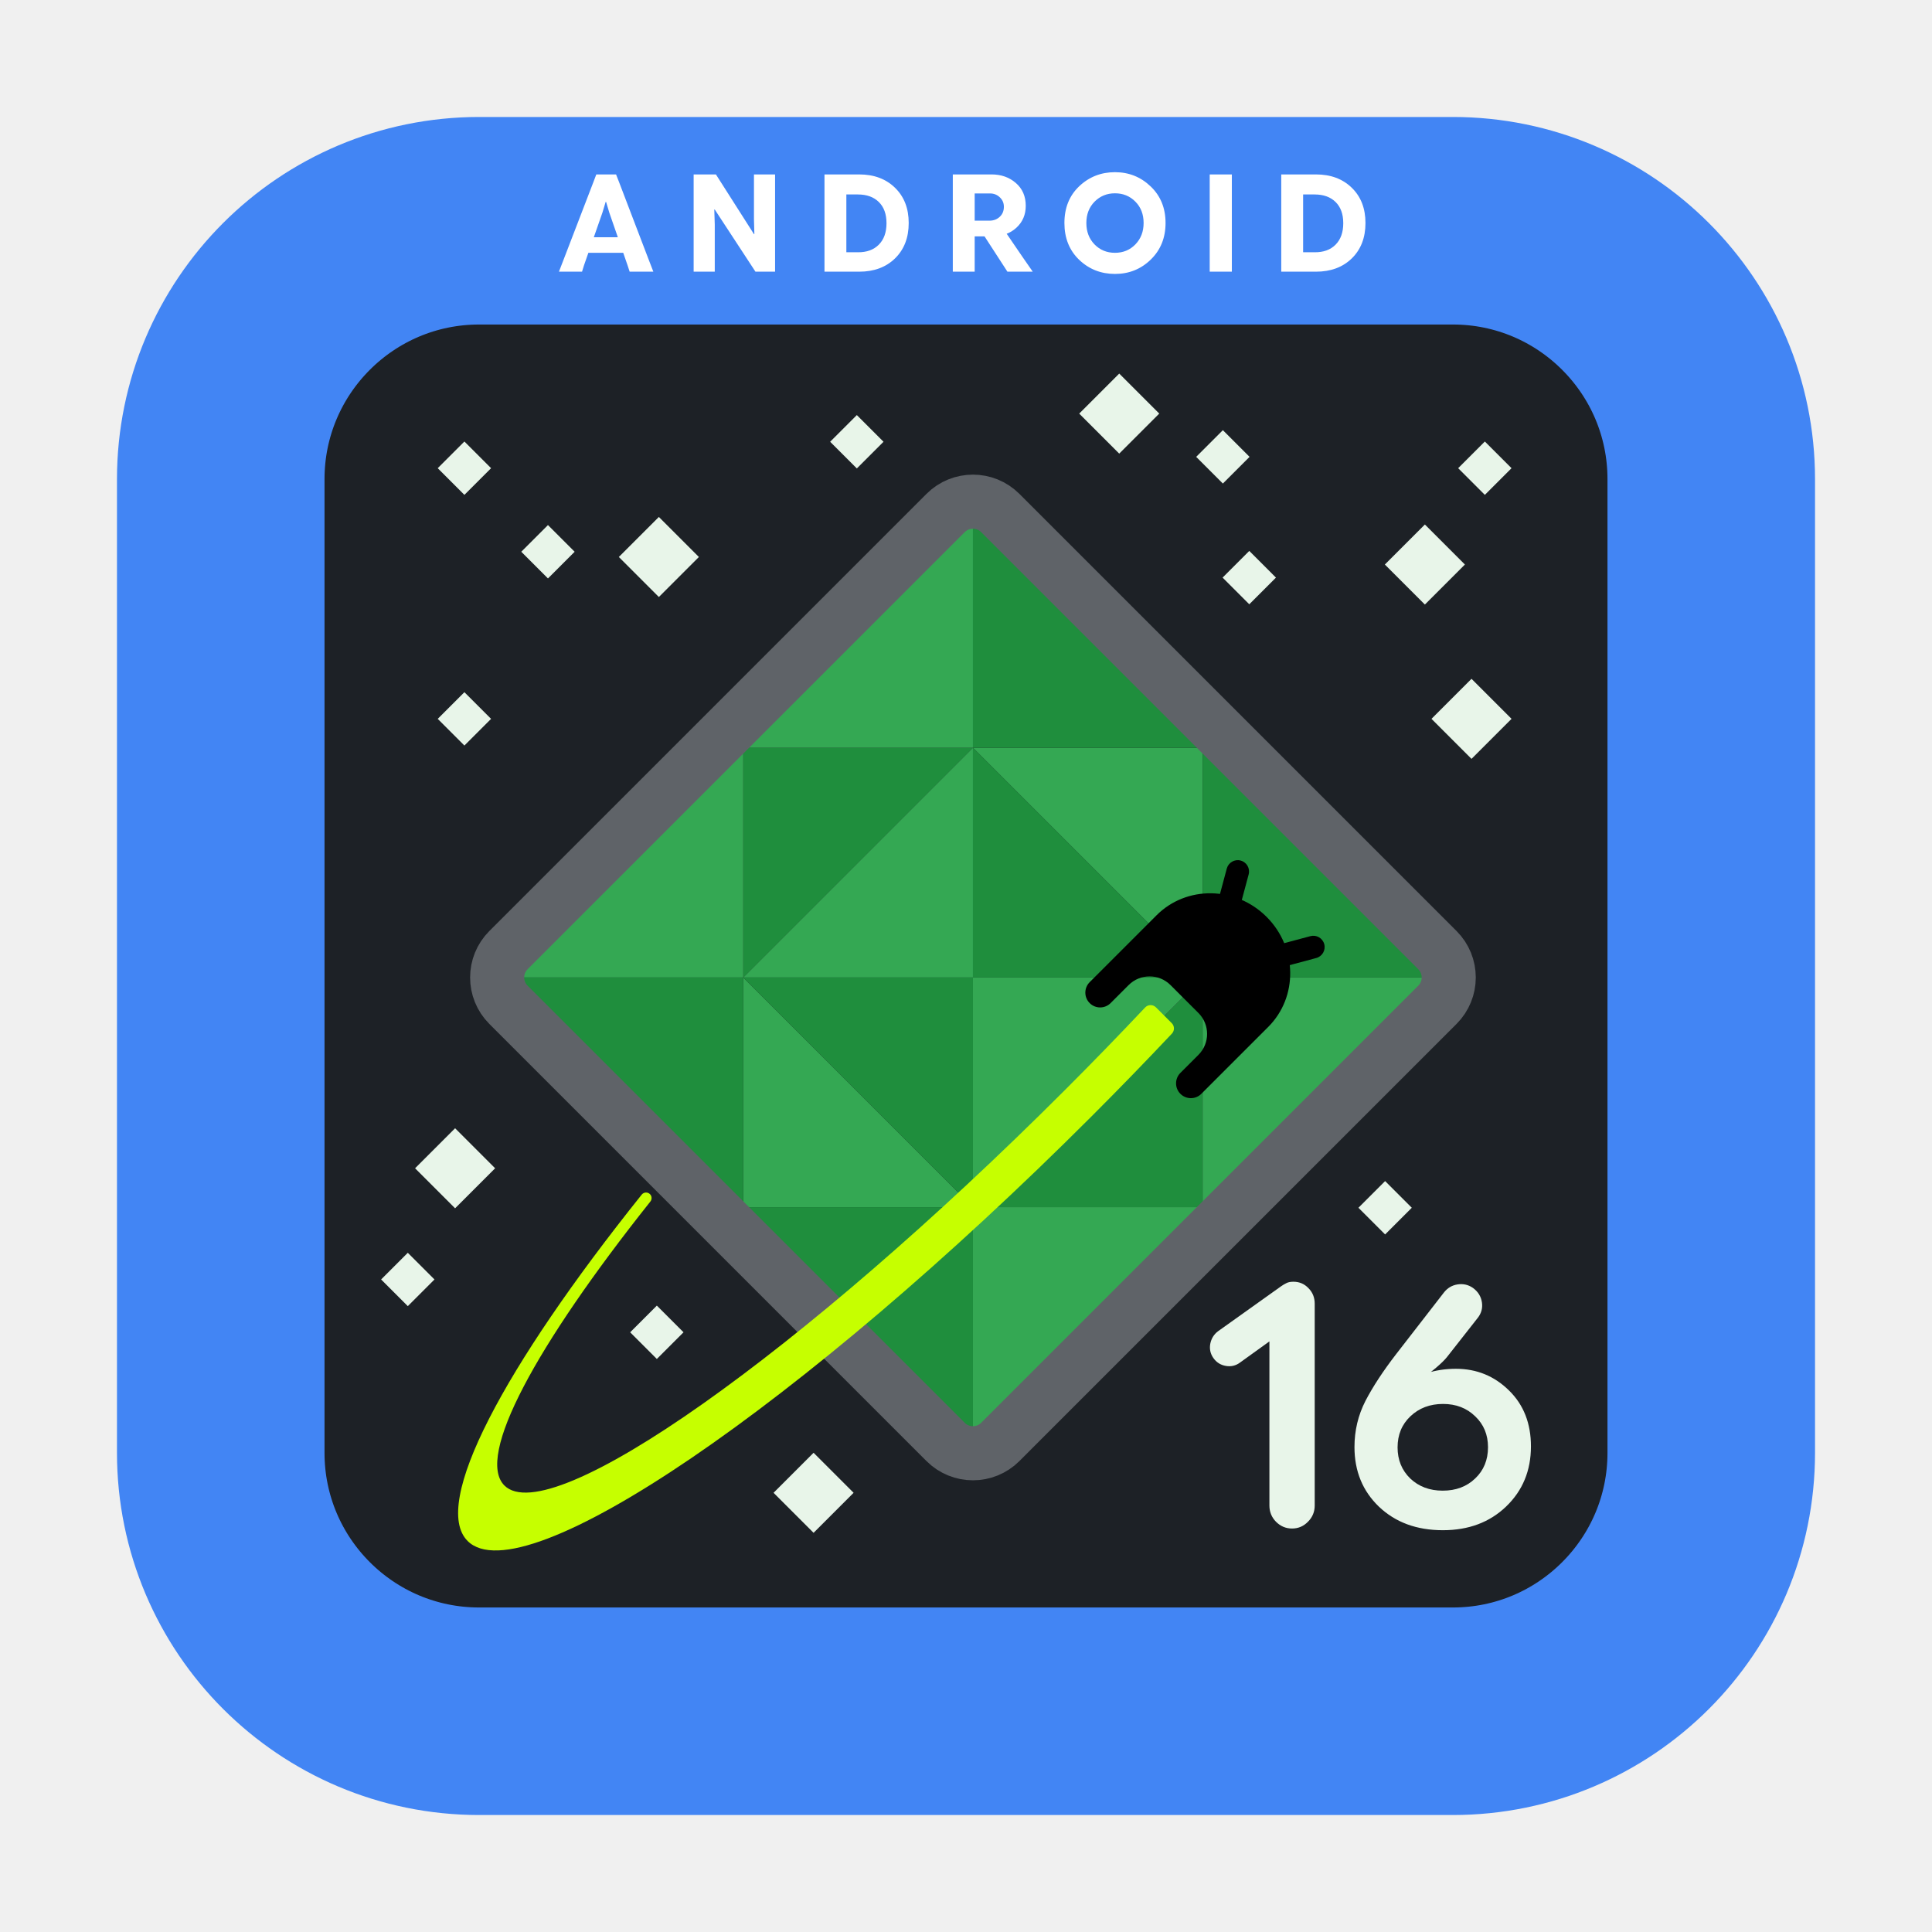
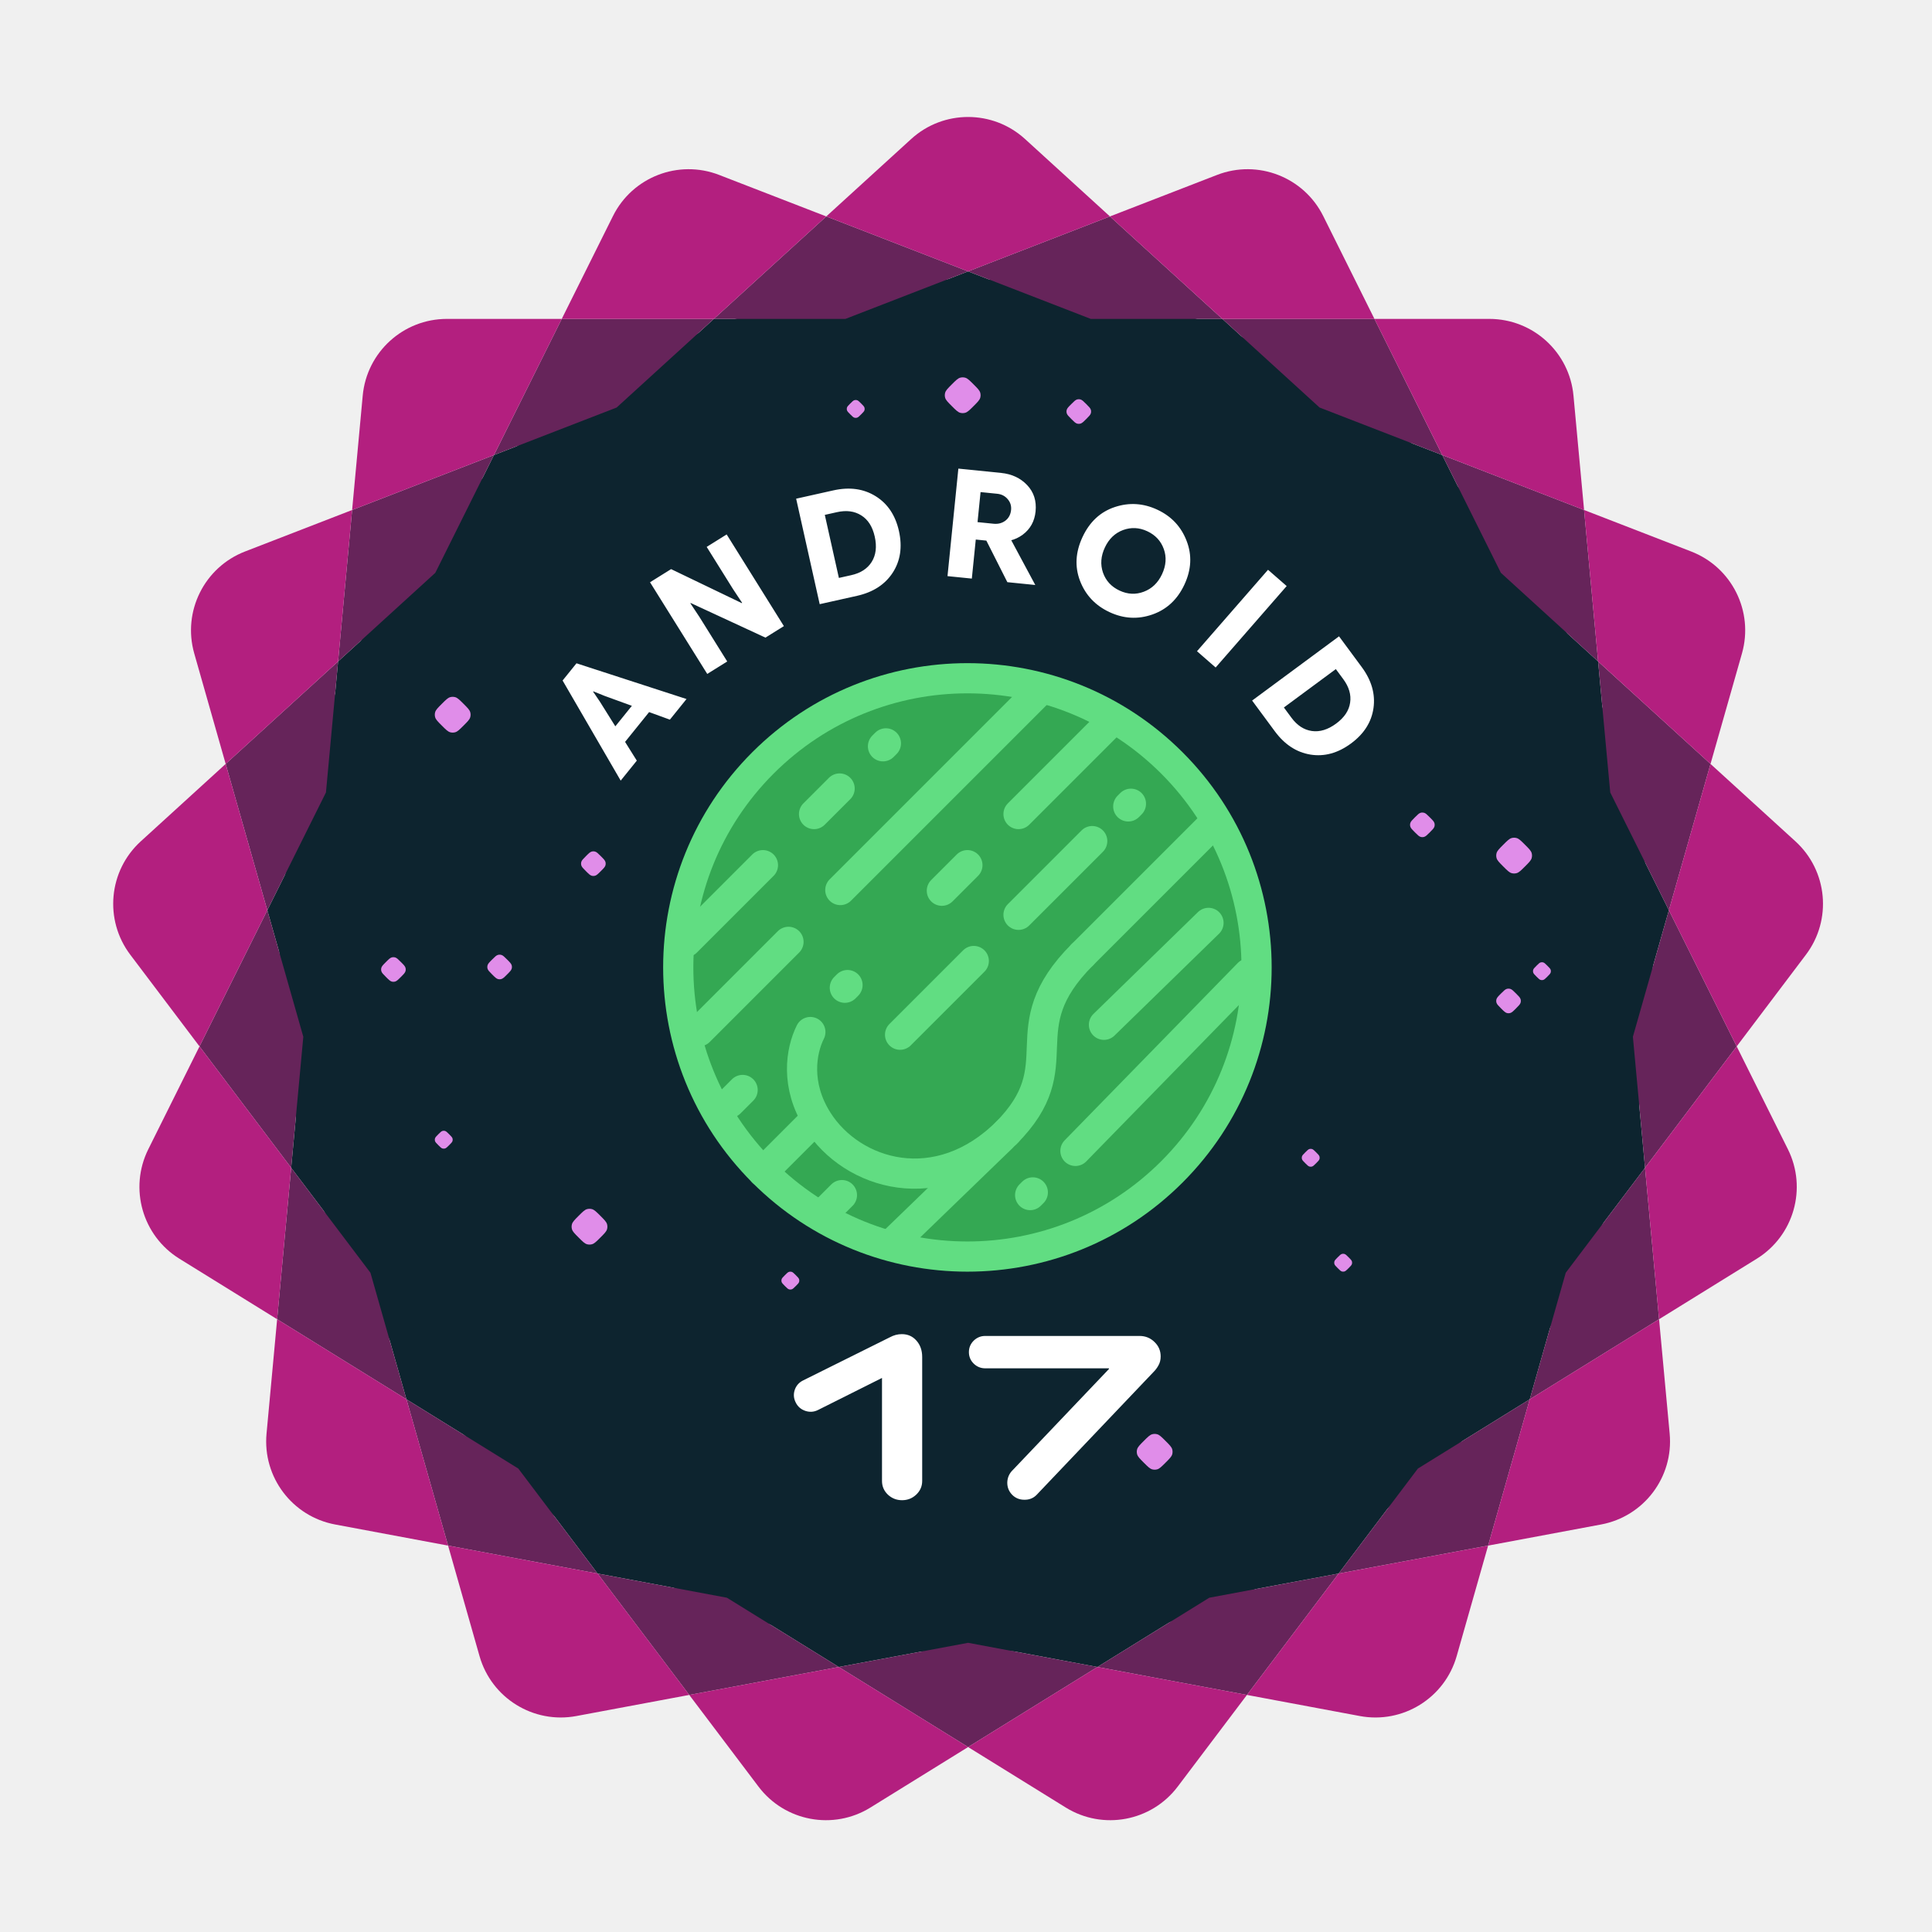
<svg xmlns="http://www.w3.org/2000/svg" width="512" height="512" viewBox="0 0 512 512" fill="none">
-   <g id="android_16_platlogo">
-     <rect id="patch_frame" x="58.5" y="58.5" width="395" height="395" rx="68.5" fill="#1D2126" stroke="#4285F4" stroke-width="55" />
-     <path id="ANDROID" d="M152.157 72C149.469 72 148.125 72 148.125 72C148.125 72 148.581 70.818 149.493 68.454L157.269 48.222C157.773 46.89 158.025 46.224 158.025 46.224C158.025 46.224 158.913 46.224 160.689 46.224C162.405 46.224 163.263 46.224 163.263 46.224C163.263 46.224 163.521 46.884 164.037 48.204L171.759 68.418C172.683 70.806 173.145 72 173.145 72C173.145 72 171.831 72 169.203 72C167.643 72 166.863 72 166.863 72C166.863 72 166.683 71.448 166.323 70.344L161.481 56.376L160.617 53.496H160.509L159.645 56.358L154.767 70.308C154.419 71.436 154.245 72 154.245 72C154.245 72 153.549 72 152.157 72ZM152.949 66.996L154.479 62.874H166.287L167.871 66.996H152.949ZM186.631 72C184.759 72 183.823 72 183.823 72C183.823 72 183.823 71.148 183.823 69.444V49.59C183.823 47.346 183.823 46.224 183.823 46.224C183.823 46.224 185.065 46.224 187.549 46.224C189.001 46.224 189.727 46.224 189.727 46.224C189.727 46.224 190.021 46.686 190.609 47.61L199.807 62.046H199.915L199.807 58.05V48.708C199.807 47.052 199.807 46.224 199.807 46.224C199.807 46.224 200.737 46.224 202.597 46.224C204.469 46.224 205.405 46.224 205.405 46.224C205.405 46.224 205.405 47.052 205.405 48.708V69.012C205.405 71.004 205.405 72 205.405 72C205.405 72 204.307 72 202.111 72C200.839 72 200.203 72 200.203 72C200.203 72 199.945 71.604 199.429 70.812L189.421 55.53H189.295L189.421 59.508V69.444C189.421 71.148 189.421 72 189.421 72C189.421 72 188.491 72 186.631 72ZM221.683 72C219.559 72 218.497 72 218.497 72C218.497 72 218.497 70.932 218.497 68.796V49.41C218.497 47.286 218.497 46.224 218.497 46.224C218.497 46.224 219.559 46.224 221.683 46.224H227.677C231.613 46.224 234.787 47.406 237.199 49.77C239.611 52.122 240.817 55.23 240.817 59.094C240.817 62.982 239.611 66.108 237.199 68.472C234.787 70.824 231.613 72 227.677 72H221.683ZM224.293 66.852H227.353C229.681 66.876 231.523 66.21 232.879 64.854C234.247 63.486 234.931 61.584 234.931 59.148C234.931 56.736 234.253 54.864 232.897 53.532C231.541 52.2 229.693 51.534 227.353 51.534H224.293V66.852ZM255.401 72C253.469 72 252.503 72 252.503 72C252.503 72 252.503 71.13 252.503 69.39V49.41C252.503 47.286 252.503 46.224 252.503 46.224C252.503 46.224 253.565 46.224 255.689 46.224H262.763C265.319 46.224 267.467 46.98 269.207 48.492C270.959 50.004 271.835 52.02 271.835 54.54C271.835 56.904 271.001 58.848 269.333 60.372C267.677 61.884 265.517 62.64 262.853 62.64H254.915V58.482H262.205C263.285 58.482 264.191 58.146 264.923 57.474C265.667 56.79 266.039 55.896 266.039 54.792C266.039 53.796 265.679 52.962 264.959 52.29C264.251 51.606 263.381 51.264 262.349 51.264H258.299V69.39C258.299 71.13 258.299 72 258.299 72C258.299 72 257.333 72 255.401 72ZM268.703 72C267.551 72 266.975 72 266.975 72C266.975 72 266.759 71.664 266.327 70.992L259.487 60.444L265.607 60.228L270.917 68.004C272.765 70.668 273.689 72 273.689 72C273.689 72 272.027 72 268.703 72ZM295.491 72.594C291.771 72.594 288.603 71.346 285.987 68.85C283.383 66.342 282.081 63.09 282.081 59.094C282.081 55.086 283.389 51.84 286.005 49.356C288.633 46.872 291.789 45.63 295.473 45.63C299.157 45.63 302.313 46.89 304.941 49.41C307.569 51.918 308.883 55.146 308.883 59.094C308.883 63.018 307.575 66.252 304.959 68.796C302.355 71.328 299.199 72.594 295.491 72.594ZM295.473 66.996C297.645 66.996 299.451 66.252 300.891 64.764C302.343 63.264 303.069 61.374 303.069 59.094C303.069 56.79 302.343 54.906 300.891 53.442C299.439 51.966 297.633 51.228 295.473 51.228C293.337 51.228 291.537 51.966 290.073 53.442C288.621 54.918 287.895 56.802 287.895 59.094C287.895 61.386 288.615 63.276 290.055 64.764C291.507 66.252 293.313 66.996 295.473 66.996ZM323.519 72C321.563 72 320.585 72 320.585 72C320.585 72 320.585 71.118 320.585 69.354V48.87C320.585 47.106 320.585 46.224 320.585 46.224C320.585 46.224 321.563 46.224 323.519 46.224C325.475 46.224 326.453 46.224 326.453 46.224C326.453 46.224 326.453 47.106 326.453 48.87V69.354C326.453 71.118 326.453 72 326.453 72C326.453 72 325.475 72 323.519 72ZM342.73 72C340.606 72 339.544 72 339.544 72C339.544 72 339.544 70.932 339.544 68.796V49.41C339.544 47.286 339.544 46.224 339.544 46.224C339.544 46.224 340.606 46.224 342.73 46.224H348.724C352.66 46.224 355.834 47.406 358.246 49.77C360.658 52.122 361.864 55.23 361.864 59.094C361.864 62.982 360.658 66.108 358.246 68.472C355.834 70.824 352.66 72 348.724 72H342.73ZM345.34 66.852H348.4C350.728 66.876 352.57 66.21 353.926 64.854C355.294 63.486 355.978 61.584 355.978 59.148C355.978 56.736 355.3 54.864 353.944 53.532C352.588 52.2 350.74 51.534 348.4 51.534H345.34V66.852Z" fill="white" />
-     <g id="baklava_tray_star">
-       <path id="slice15" d="M196.971 198.17H257.84L196.971 259.04V198.17Z" fill="#1F8E3D" />
-       <path id="slice14" d="M318.709 319.909L257.84 319.909L318.709 259.04L318.709 319.909Z" fill="#1F8E3D" />
-       <path id="slice13" d="M318.709 198.17L318.709 259.04L257.84 198.17L318.709 198.17Z" fill="#34A853" />
-       <path id="slice12" d="M196.971 319.909L196.971 259.04L257.84 319.909L196.971 319.909Z" fill="#34A853" />
-       <path id="slice11" d="M257.84 259.04L196.971 259.04L257.84 198.171L257.84 259.04Z" fill="#34A853" />
-       <path id="slice10" d="M257.84 198.17L196.971 198.17L257.84 137.301L257.84 198.17Z" fill="#34A853" />
-       <path id="slice09" d="M257.84 319.909L318.709 319.909L257.84 380.778L257.84 319.909Z" fill="#34A853" />
-       <path id="slice08" d="M257.84 259.04L318.709 259.04L257.84 319.91L257.84 259.04Z" fill="#34A853" />
-       <path id="slice07" d="M318.709 259.04L379.579 259.04L318.709 319.91L318.709 259.04Z" fill="#34A853" />
-       <path id="slice06" d="M196.971 259.04L136.101 259.04L196.971 198.171L196.971 259.04Z" fill="#34A853" />
-       <path id="slice05" d="M257.84 259.04L257.84 198.171L318.709 259.04L257.84 259.04Z" fill="#1F8E3D" />
-       <path id="slice04" d="M257.84 198.17L257.84 137.301L318.709 198.17L257.84 198.17Z" fill="#1F8E3D" />
-       <path id="slice03" d="M257.84 319.909L257.84 380.778L196.971 319.909L257.84 319.909Z" fill="#1F8E3D" />
-       <path id="slice02" d="M318.709 259.04L318.709 198.171L379.579 259.04L318.709 259.04Z" fill="#1F8E3D" />
-       <path id="slice01" d="M196.971 259.04L196.971 319.91L136.101 259.04L196.971 259.04Z" fill="#1F8E3D" />
-       <path id="slice00" d="M257.84 259.04L257.84 319.91L196.971 259.04L257.84 259.04Z" fill="#1F8E3D" />
-     </g>
-     <path id="16" d="M342.409 405.074C340.766 405.074 339.348 404.477 338.153 403.282C336.989 402.088 336.406 400.654 336.406 398.982V355.485L328.567 361.129C327.462 361.935 326.222 362.219 324.849 361.98C323.475 361.741 322.385 361.054 321.579 359.919C320.772 358.785 320.488 357.53 320.727 356.157C320.996 354.753 321.683 353.633 322.788 352.797L339.497 340.881C339.915 340.582 340.363 340.314 340.841 340.075C341.319 339.806 341.961 339.671 342.767 339.671C344.35 339.671 345.679 340.239 346.754 341.374C347.859 342.479 348.412 343.852 348.412 345.495V398.982C348.412 400.654 347.814 402.088 346.62 403.282C345.455 404.477 344.051 405.074 342.409 405.074ZM382.377 405.522C375.449 405.522 369.804 403.447 365.444 399.296C361.114 395.144 358.949 389.873 358.949 383.482C358.949 379.122 359.919 375.046 361.86 371.253C363.831 367.46 366.534 363.339 369.969 358.889L382.646 342.538C383.572 341.344 384.766 340.627 386.23 340.388C387.723 340.149 389.082 340.448 390.306 341.284C391.68 342.27 392.486 343.554 392.725 345.137C392.964 346.719 392.546 348.153 391.471 349.437L383.452 359.651C382.228 361.174 379.719 363.309 375.926 366.057C372.164 368.804 369.595 374.553 368.221 383.303L361.726 383.258C362.652 376.21 365.504 371.029 370.282 367.714C375.09 364.399 380.272 362.742 385.826 362.742C391.322 362.742 396.01 364.653 399.893 368.476C403.775 372.268 405.716 377.211 405.716 383.303C405.716 389.724 403.521 395.04 399.131 399.251C394.771 403.432 389.186 405.522 382.377 405.522ZM382.332 395.04C385.826 395.04 388.693 393.965 390.933 391.815C393.203 389.664 394.338 386.902 394.338 383.527C394.338 380.212 393.203 377.48 390.933 375.329C388.693 373.149 385.856 372.059 382.422 372.059C378.958 372.059 376.076 373.149 373.776 375.329C371.507 377.48 370.372 380.227 370.372 383.572C370.372 386.887 371.492 389.634 373.731 391.815C376.001 393.965 378.868 395.04 382.332 395.04Z" fill="#E8F5E9" />
-     <rect id="diamond_outline" x="257.84" y="128.706" width="184.32" height="184.32" rx="10.249" transform="rotate(45 257.84 128.706)" stroke="#5F6368" stroke-width="14.335" />
-     <g id="zoomy">
-       <path id="Subtract" fill-rule="evenodd" clip-rule="evenodd" d="M172.353 318.422C172.818 317.837 172.778 316.987 172.249 316.459V316.459C171.631 315.841 170.606 315.905 170.06 316.587C133.391 362.417 114.184 398.637 123.921 408.374C138.509 422.962 212.535 372.586 289.264 295.857C296.618 288.503 303.729 281.175 310.565 273.921C311.305 273.135 311.286 271.903 310.522 271.139L306.337 266.954C305.538 266.156 304.238 266.176 303.463 266.998C296.672 274.202 289.587 281.503 282.248 288.842C212.272 358.818 145.748 405.747 133.662 393.66C126.026 386.024 141.946 356.659 172.353 318.422Z" fill="#C6FF00" />
-     </g>
-     <g id="droidship">
-       <g id="sensors">
-         <path id="AD" d="M347.267 248.089C348.867 247.66 350.512 248.61 350.941 250.21C351.37 251.81 350.42 253.455 348.82 253.884L347.267 248.089ZM348.82 253.884L321.452 261.217L319.899 255.422L347.267 248.089L348.82 253.884Z" fill="black" />
-         <path id="AS" d="M325.111 230.175C325.54 228.575 327.185 227.625 328.785 228.054C330.386 228.483 331.335 230.128 330.907 231.728L325.111 230.175ZM330.907 231.728L323.573 259.096L317.778 257.543L325.111 230.175L330.907 231.728Z" fill="black" />
-       </g>
-       <path id="craft" d="M335.665 242.984C327.494 234.813 314.434 234.623 306.498 242.559L288.774 260.283C287.243 261.814 287.243 264.3 288.774 265.831C290.306 267.363 292.791 267.363 294.323 265.831L299.1 261.054C302.165 257.989 307.132 257.989 310.197 261.054L317.595 268.452C320.66 271.517 320.66 276.484 317.595 279.549L312.818 284.326C311.286 285.858 311.286 288.344 312.818 289.875C314.349 291.406 316.835 291.406 318.366 289.875L336.09 272.151C344.026 264.215 343.836 251.155 335.665 242.984Z" fill="black" />
-     </g>
-     <g id="starfield">
-       <rect id="star15" x="123.071" y="117.004" width="10" height="10" transform="rotate(45 123.071 117.004)" fill="#E8F5E9" />
-       <rect id="star14" x="108.071" y="332" width="10" height="10" transform="rotate(45 108.071 332)" fill="#E8F5E9" />
-       <rect id="star13" x="120.607" y="299" width="15" height="15" transform="rotate(45 120.607 299)" fill="#E8F5E9" />
-       <rect id="star12" x="123.071" y="183.435" width="10" height="10" transform="rotate(45 123.071 183.435)" fill="#E8F5E9" />
-       <rect id="star11" x="174.606" y="137" width="15" height="15" transform="rotate(45 174.606 137)" fill="#E8F5E9" />
-       <rect id="star10" x="145.214" y="139.149" width="10" height="10" transform="rotate(45 145.214 139.149)" fill="#E8F5E9" />
-       <rect id="star09" x="215.607" y="385" width="15" height="15" transform="rotate(45 215.607 385)" fill="#E8F5E9" />
-       <rect id="star08" x="227.071" y="110" width="10" height="10" transform="rotate(45 227.071 110)" fill="#E8F5E9" />
-       <rect id="star07" x="400.569" y="124.075" width="10" height="10" transform="rotate(135 400.569 124.075)" fill="#E8F5E9" />
-       <rect id="star06" x="388.213" y="149.606" width="15" height="15" transform="rotate(135 388.213 149.606)" fill="#E8F5E9" />
-       <rect id="star05" x="331.142" y="121.071" width="10" height="10" transform="rotate(135 331.142 121.071)" fill="#E8F5E9" />
-       <rect id="star04" x="338.142" y="153.071" width="10" height="10" transform="rotate(135 338.142 153.071)" fill="#E8F5E9" />
-       <rect id="star03" x="374.142" y="320.071" width="10" height="10" transform="rotate(135 374.142 320.071)" fill="#E8F5E9" />
-       <rect id="star02" x="307.213" y="109.607" width="15" height="15" transform="rotate(135 307.213 109.607)" fill="#E8F5E9" />
-       <rect id="star01" x="181.142" y="353.071" width="10" height="10" transform="rotate(135 181.142 353.071)" fill="#E8F5E9" />
-       <rect id="star00" x="400.573" y="190.501" width="15" height="15" transform="rotate(135 400.573 190.501)" fill="#E8F5E9" />
-     </g>
-   </g>
+   <circle cx="256" cy="256" r="182" fill="#0D242F" />
+   <path d="M432.732 274.756L442.273 241.221L426.732 210.01L432.732 274.756Z" fill="#0D242F" />
+   <path d="M423.516 175.294L397.75 151.805L426.733 210.01L423.516 175.294Z" fill="#0D242F" />
+   <path d="M323.933 84.511H289.066L349.699 108L323.933 84.511Z" fill="#0D242F" />
+   <path d="M382.209 120.595L349.698 108L397.75 151.805L382.209 120.595Z" fill="#0D242F" />
+   <path d="M256.556 71.917L224.046 84.512H289.066L256.556 71.917Z" fill="#0D242F" />
+   <path d="M222.284 441.768L256.557 435.361L192.642 423.413L222.284 441.768Z" fill="#0D242F" />
+   <path d="M290.828 441.768L320.471 423.413L256.556 435.361L290.828 441.768Z" fill="#0D242F" />
+   <path d="M354.743 417.007L375.754 389.183L320.471 423.413L354.743 417.007Z" fill="#0D242F" />
+   <path d="M405.398 370.829L414.938 337.295L375.755 389.183L405.398 370.829Z" fill="#0D242F" />
+   <path d="M435.949 309.473L432.732 274.756L414.938 337.295L435.949 309.473Z" fill="#0D242F" />
+   <path d="M158.369 417.007L192.641 423.413L137.357 389.183L158.369 417.007Z" fill="#0D242F" />
+   <path d="M70.839 241.221L80.38 274.756L86.38 210.01L70.839 241.221Z" fill="#0D242F" />
+   <path d="M130.903 120.595L115.362 151.805L163.414 108L130.903 120.595Z" fill="#0D242F" />
+   <path d="M107.714 370.829L137.357 389.183L98.174 337.295L107.714 370.829Z" fill="#0D242F" />
+   <path d="M89.596 175.294L86.379 210.01L115.362 151.805L89.596 175.294Z" fill="#0D242F" />
+   <path d="M189.18 84.511L163.414 108L224.046 84.511H189.18Z" fill="#0D242F" />
+   <path d="M77.163 309.473L98.174 337.295L80.38 274.756L77.163 309.473Z" fill="#0D242F" />
+   <path d="M426.733 210.01L442.274 241.221L453.305 202.45L423.517 175.294L426.733 210.01Z" fill="#66245A" />
+   <path d="M289.066 84.512H323.932L294.144 57.356L256.556 71.917L289.066 84.512Z" fill="#66245A" />
+   <path d="M349.699 108.001L382.21 120.595L364.242 84.512H323.933L349.699 108.001Z" fill="#66245A" />
+   <path d="M397.75 151.805L423.516 175.294L419.796 135.157L382.209 120.595L397.75 151.805Z" fill="#66245A" />
+   <path d="M375.755 389.183L354.743 417.007L394.366 409.6L405.397 370.83L375.755 389.183Z" fill="#66245A" />
+   <path d="M256.557 435.361L222.284 441.768L256.557 462.988L290.829 441.768L256.557 435.361Z" fill="#66245A" />
+   <path d="M224.046 84.512L256.556 71.917L218.968 57.356L189.18 84.512H224.046Z" fill="#66245A" />
+   <path d="M192.64 423.413L158.368 417.007L182.661 449.175L222.283 441.768L192.64 423.413Z" fill="#66245A" />
+   <path d="M414.938 337.295L405.397 370.83L439.668 349.609L435.948 309.473L414.938 337.295Z" fill="#66245A" />
+   <path d="M432.732 274.756L435.949 309.473L460.241 277.305L442.274 241.221L432.732 274.756Z" fill="#66245A" />
+   <path d="M320.472 423.413L290.829 441.768L330.452 449.175L354.744 417.007L320.472 423.413Z" fill="#66245A" />
+   <path d="M86.38 210.01L89.597 175.294L59.808 202.45L70.839 241.221L86.38 210.01Z" fill="#66245A" />
+   <path d="M115.363 151.805L130.903 120.595L93.316 135.157L89.597 175.294L115.363 151.805Z" fill="#66245A" />
+   <path d="M163.414 108.001L189.18 84.512H148.871L130.903 120.595L163.414 108.001Z" fill="#66245A" />
+   <path d="M98.174 337.295L77.164 309.473L73.444 349.609L107.715 370.83L98.174 337.295Z" fill="#66245A" />
+   <path d="M137.358 389.183L107.715 370.83L118.746 409.6L158.369 417.007L137.358 389.183Z" fill="#66245A" />
+   <path d="M80.38 274.756L70.839 241.221L52.871 277.305L77.163 309.473L80.38 274.756Z" fill="#66245A" />
+   <path d="M419.797 135.157L416.988 104.843C415.92 93.323 406.255 84.512 394.686 84.512H364.241L382.209 120.595L419.796 135.157H419.797Z" fill="#B31F7F" />
+   <path d="M453.305 202.45L461.637 173.168C464.803 162.041 458.973 150.333 448.186 146.153L419.797 135.156L423.516 175.293L453.305 202.45Z" fill="#B31F7F" />
+   <path d="M364.242 84.512L350.672 57.26C345.516 46.904 333.319 42.179 322.532 46.358L294.145 57.356L323.933 84.512H364.243H364.242Z" fill="#B31F7F" />
+   <path d="M294.145 57.356L271.646 36.845C263.097 29.052 250.018 29.052 241.469 36.845L218.97 57.356L256.558 71.918L294.146 57.356H294.145Z" fill="#B31F7F" />
+   <path d="M330.452 449.175L360.378 454.769C371.75 456.894 382.87 450.01 386.036 438.882L394.367 409.601L354.745 417.008L330.453 449.176L330.452 449.175Z" fill="#B31F7F" />
+   <path d="M256.557 462.988L282.44 479.015C292.277 485.106 305.132 482.703 312.104 473.47L330.452 449.175L290.828 441.768L256.556 462.988H256.557Z" fill="#B31F7F" />
+   <path d="M182.662 449.175L201.009 473.47C207.981 482.703 220.838 485.106 230.673 479.015L256.557 462.988L222.285 441.768L182.662 449.175Z" fill="#B31F7F" />
+   <path d="M475.804 222.961L453.305 202.45L442.273 241.221L460.241 277.304L478.588 253.009C485.559 243.776 484.352 230.754 475.803 222.96L475.804 222.961Z" fill="#B31F7F" />
+   <path d="M439.669 349.609L465.552 333.582C475.389 327.492 478.968 314.912 473.811 304.557L460.242 277.305L435.949 309.473L439.669 349.609Z" fill="#B31F7F" />
+   <path d="M394.367 409.6L424.292 404.006C435.664 401.881 443.546 391.443 442.479 379.923L439.669 349.609L405.398 370.829L394.366 409.599L394.367 409.6Z" fill="#B31F7F" />
+   <path d="M118.747 409.6L127.079 438.881C130.245 450.009 141.365 456.894 152.736 454.768L182.662 449.174L158.371 417.006L118.748 409.599L118.747 409.6Z" fill="#B31F7F" />
+   <path d="M93.316 135.157L64.927 146.154C54.14 150.333 48.31 162.041 51.476 173.169L59.808 202.451L89.597 175.294L93.316 135.157Z" fill="#B31F7F" />
+   <path d="M148.871 84.512H118.427C106.858 84.512 97.193 93.323 96.125 104.843L93.315 135.157L130.903 120.595L148.871 84.512Z" fill="#B31F7F" />
+   <path d="M218.968 57.356L190.581 46.358C179.793 42.179 167.597 46.903 162.441 57.26L148.871 84.512H189.18L218.969 57.356H218.968Z" fill="#B31F7F" />
+   <path d="M59.808 202.45L37.309 222.961C28.759 230.754 27.552 243.777 34.524 253.01L52.871 277.305L70.838 241.222L59.807 202.451L59.808 202.45Z" fill="#B31F7F" />
+   <path d="M73.444 349.609L70.635 379.924C69.567 391.444 77.449 401.881 88.821 404.007L118.746 409.601L107.715 370.83L73.443 349.61L73.444 349.609Z" fill="#B31F7F" />
+   <path d="M52.872 277.305L39.302 304.557C34.146 314.912 37.725 327.492 47.561 333.582L73.445 349.609L77.164 309.473L52.872 277.305Z" fill="#B31F7F" />
+   <path d="M155.269 226.896C156.001 226.164 156.368 225.797 156.797 225.678C157.093 225.596 157.406 225.596 157.702 225.678C158.131 225.797 158.498 226.164 159.23 226.896C159.963 227.629 160.329 227.995 160.448 228.424C160.53 228.72 160.53 229.033 160.448 229.33C160.329 229.759 159.963 230.125 159.23 230.857C158.498 231.59 158.131 231.956 157.702 232.075C157.406 232.158 157.093 232.158 156.797 232.075C156.368 231.956 156.001 231.59 155.269 230.857C154.536 230.125 154.17 229.759 154.051 229.33C153.969 229.033 153.969 228.72 154.051 228.424C154.17 227.995 154.536 227.629 155.269 226.896Z" fill="#E08DE9" />
+   <path d="M130.424 254.28C131.157 253.547 131.523 253.181 131.952 253.062C132.248 252.979 132.561 252.979 132.858 253.062C133.287 253.181 133.653 253.547 134.385 254.28C135.118 255.012 135.484 255.379 135.603 255.808C135.686 256.104 135.686 256.417 135.603 256.713C135.484 257.142 135.118 257.508 134.385 258.241C133.653 258.974 133.287 259.34 132.858 259.459C132.561 259.541 132.248 259.541 131.952 259.459C131.523 259.34 131.157 258.974 130.424 258.241C129.692 257.508 129.325 257.142 129.206 256.713C129.124 256.417 129.124 256.104 129.206 255.808C129.325 255.379 129.692 255.012 130.424 254.28Z" fill="#E08DE9" />
+   <path d="M283.911 107.08C284.643 106.348 285.009 105.982 285.438 105.862C285.735 105.78 286.048 105.78 286.344 105.862C286.773 105.982 287.139 106.348 287.872 107.08C288.604 107.813 288.971 108.179 289.09 108.608C289.172 108.905 289.172 109.218 289.09 109.514C288.971 109.943 288.604 110.309 287.872 111.042C287.139 111.774 286.773 112.141 286.344 112.26C286.048 112.342 285.735 112.342 285.438 112.26C285.009 112.141 284.643 111.774 283.911 111.042C283.178 110.309 282.812 109.943 282.693 109.514C282.61 109.218 282.61 108.905 282.693 108.608C282.812 108.179 283.178 107.813 283.911 107.08Z" fill="#E08DE9" />
+   <path d="M407.188 255.931C407.721 255.398 407.988 255.131 408.3 255.045C408.515 254.985 408.743 254.985 408.958 255.045C409.27 255.131 409.537 255.398 410.069 255.931C410.602 256.463 410.869 256.73 410.955 257.042C411.015 257.257 411.015 257.485 410.955 257.7C410.869 258.012 410.602 258.279 410.069 258.812C409.537 259.344 409.27 259.611 408.958 259.697C408.743 259.757 408.515 259.757 408.3 259.697C407.988 259.611 407.721 259.344 407.188 258.812C406.656 258.279 406.389 258.012 406.303 257.7C406.243 257.485 406.243 257.257 406.303 257.042C406.389 256.73 406.656 256.463 407.188 255.931Z" fill="#E08DE9" />
+   <path d="M225.333 106.931C225.866 106.398 226.132 106.131 226.444 106.045C226.66 105.985 226.887 105.985 227.103 106.045C227.415 106.131 227.681 106.398 228.214 106.931C228.747 107.463 229.013 107.73 229.1 108.042C229.16 108.257 229.16 108.485 229.1 108.7C229.013 109.012 228.747 109.279 228.214 109.812C227.681 110.344 227.415 110.611 227.103 110.697C226.887 110.757 226.66 110.757 226.444 110.697C226.132 110.611 225.866 110.344 225.333 109.812C224.8 109.279 224.534 109.012 224.447 108.7C224.387 108.485 224.387 108.257 224.447 108.042C224.534 107.73 224.8 107.463 225.333 106.931Z" fill="#E08DE9" />
+   <path d="M354.512 333.191C355.045 332.658 355.311 332.392 355.623 332.305C355.838 332.245 356.066 332.245 356.281 332.305C356.593 332.392 356.86 332.658 357.393 333.191C357.925 333.724 358.192 333.99 358.278 334.302C358.338 334.517 358.338 334.745 358.278 334.961C358.192 335.273 357.925 335.539 357.393 336.072C356.86 336.605 356.593 336.871 356.281 336.958C356.066 337.017 355.838 337.017 355.623 336.958C355.311 336.871 355.045 336.605 354.512 336.072C353.979 335.539 353.713 335.273 353.626 334.961C353.566 334.745 353.566 334.517 353.626 334.302C353.713 333.99 353.979 333.724 354.512 333.191Z" fill="#E08DE9" />
+   <path d="M116.157 300.595C116.69 300.062 116.956 299.796 117.268 299.709C117.484 299.649 117.712 299.649 117.927 299.709C118.239 299.796 118.505 300.062 119.038 300.595C119.571 301.128 119.837 301.394 119.924 301.706C119.984 301.921 119.984 302.149 119.924 302.364C119.837 302.676 119.571 302.943 119.038 303.476C118.505 304.008 118.239 304.275 117.927 304.361C117.712 304.421 117.484 304.421 117.268 304.361C116.956 304.275 116.69 304.008 116.157 303.476C115.624 302.943 115.358 302.676 115.271 302.364C115.212 302.149 115.212 301.921 115.271 301.706C115.358 301.394 115.624 301.128 116.157 300.595Z" fill="#E08DE9" />
+   <path d="M345.912 305.384C346.445 304.851 346.711 304.585 347.023 304.498C347.239 304.439 347.466 304.439 347.682 304.498C347.994 304.585 348.26 304.851 348.793 305.384C349.326 305.917 349.592 306.183 349.679 306.495C349.739 306.711 349.739 306.939 349.679 307.154C349.592 307.466 349.326 307.732 348.793 308.265C348.26 308.798 347.994 309.064 347.682 309.151C347.466 309.211 347.239 309.211 347.023 309.151C346.711 309.064 346.445 308.798 345.912 308.265C345.379 307.732 345.113 307.466 345.026 307.154C344.966 306.939 344.966 306.711 345.026 306.495C345.113 306.183 345.379 305.917 345.912 305.384Z" fill="#E08DE9" />
+   <path d="M208.013 337.931C208.545 337.398 208.812 337.131 209.124 337.045C209.339 336.985 209.567 336.985 209.782 337.045C210.094 337.131 210.361 337.398 210.894 337.931C211.426 338.463 211.693 338.73 211.779 339.042C211.839 339.257 211.839 339.485 211.779 339.7C211.693 340.012 211.426 340.279 210.894 340.812C210.361 341.344 210.094 341.611 209.782 341.697C209.567 341.757 209.339 341.757 209.124 341.697C208.812 341.611 208.545 341.344 208.013 340.812C207.48 340.279 207.214 340.012 207.127 339.7C207.067 339.485 207.067 339.257 207.127 339.042C207.214 338.73 207.48 338.463 208.013 337.931Z" fill="#E08DE9" />
+   <path d="M374.96 216.61C375.693 215.878 376.059 215.511 376.488 215.392C376.784 215.31 377.097 215.31 377.394 215.392C377.823 215.511 378.189 215.878 378.922 216.61C379.654 217.343 380.02 217.709 380.14 218.138C380.222 218.434 380.222 218.748 380.14 219.044C380.02 219.473 379.654 219.839 378.922 220.572C378.189 221.304 377.823 221.67 377.394 221.79C377.097 221.872 376.784 221.872 376.488 221.79C376.059 221.67 375.693 221.304 374.96 220.572C374.228 219.839 373.861 219.473 373.742 219.044C373.66 218.748 373.66 218.434 373.742 218.138C373.861 217.709 374.228 217.343 374.96 216.61Z" fill="#E08DE9" />
+   <path d="M102.28 254.944C103.012 254.211 103.379 253.845 103.808 253.726C104.104 253.644 104.417 253.644 104.713 253.726C105.142 253.845 105.508 254.211 106.241 254.944C106.974 255.676 107.34 256.043 107.459 256.472C107.541 256.768 107.541 257.081 107.459 257.377C107.34 257.806 106.974 258.172 106.241 258.905C105.508 259.638 105.142 260.004 104.713 260.123C104.417 260.205 104.104 260.205 103.808 260.123C103.379 260.004 103.012 259.638 102.28 258.905C101.547 258.172 101.181 257.806 101.062 257.377C100.979 257.081 100.979 256.768 101.062 256.472C101.181 256.043 101.547 255.676 102.28 254.944Z" fill="#E08DE9" />
+   <path d="M153.343 322.204C154.408 321.139 154.941 320.606 155.565 320.433C155.996 320.313 156.451 320.313 156.882 320.433C157.506 320.606 158.039 321.139 159.105 322.204C160.17 323.27 160.703 323.803 160.876 324.427C160.996 324.858 160.996 325.313 160.876 325.744C160.703 326.368 160.17 326.901 159.105 327.966C158.039 329.032 157.506 329.565 156.882 329.738C156.451 329.857 155.996 329.857 155.565 329.738C154.941 329.565 154.408 329.032 153.343 327.966C152.277 326.901 151.744 326.368 151.571 325.744C151.452 325.313 151.452 324.858 151.571 324.427C151.744 323.803 152.277 323.27 153.343 322.204Z" fill="#E08DE9" />
+   <path d="M117.088 186.526C118.153 185.46 118.686 184.927 119.31 184.754C119.741 184.634 120.196 184.634 120.627 184.754C121.251 184.927 121.784 185.46 122.85 186.526C123.915 187.591 124.448 188.124 124.621 188.748C124.741 189.179 124.741 189.634 124.621 190.065C124.448 190.689 123.915 191.222 122.85 192.287C121.784 193.353 121.251 193.886 120.627 194.059C120.196 194.179 119.741 194.179 119.31 194.059C118.686 193.886 118.153 193.353 117.088 192.287C116.022 191.222 115.49 190.689 115.316 190.065C115.197 189.634 115.197 189.179 115.316 188.748C115.49 188.124 116.022 187.591 117.088 186.526Z" fill="#E08DE9" />
+   <path d="M398.377 223.861C399.443 222.796 399.975 222.263 400.599 222.09C401.03 221.97 401.486 221.97 401.916 222.09C402.54 222.263 403.073 222.796 404.139 223.861C405.204 224.927 405.737 225.46 405.91 226.084C406.03 226.515 406.03 226.97 405.91 227.401C405.737 228.025 405.204 228.558 404.139 229.623C403.073 230.689 402.54 231.222 401.916 231.395C401.486 231.514 401.03 231.514 400.599 231.395C399.975 231.222 399.443 230.689 398.377 229.623C397.311 228.558 396.779 228.025 396.605 227.401C396.486 226.97 396.486 226.515 396.605 226.084C396.779 225.46 397.311 224.927 398.377 223.861Z" fill="#E08DE9" />
+   <path d="M252.243 101.861C253.309 100.796 253.842 100.263 254.466 100.09C254.896 99.97 255.352 99.97 255.783 100.09C256.407 100.263 256.939 100.796 258.005 101.861C259.071 102.927 259.603 103.46 259.777 104.084C259.896 104.515 259.896 104.97 259.777 105.401C259.603 106.025 259.071 106.558 258.005 107.623C256.939 108.689 256.407 109.222 255.783 109.395C255.352 109.514 254.896 109.514 254.466 109.395C253.842 109.222 253.309 108.689 252.243 107.623C251.178 106.558 250.645 106.025 250.472 105.401C250.352 104.97 250.352 104.515 250.472 104.084C250.645 103.46 251.178 102.927 252.243 101.861Z" fill="#E08DE9" />
+   <path d="M303.119 381.861C304.185 380.796 304.717 380.263 305.342 380.09C305.772 379.97 306.228 379.97 306.659 380.09C307.283 380.263 307.815 380.796 308.881 381.861C309.947 382.927 310.479 383.46 310.653 384.084C310.772 384.515 310.772 384.97 310.653 385.401C310.479 386.025 309.947 386.558 308.881 387.623C307.815 388.689 307.283 389.222 306.659 389.395C306.228 389.514 305.772 389.514 305.342 389.395C304.717 389.222 304.185 388.689 303.119 387.623C302.054 386.558 301.521 386.025 301.348 385.401C301.228 384.97 301.228 384.515 301.348 384.084C301.521 383.46 302.054 382.927 303.119 381.861Z" fill="#E08DE9" />
+   <path d="M397.795 263.28C398.528 262.547 398.894 262.181 399.323 262.062C399.619 261.979 399.932 261.979 400.229 262.062C400.658 262.181 401.024 262.547 401.757 263.28C402.489 264.012 402.855 264.379 402.975 264.808C403.057 265.104 403.057 265.417 402.975 265.713C402.855 266.142 402.489 266.508 401.757 267.241C401.024 267.974 400.658 268.34 400.229 268.459C399.932 268.541 399.619 268.541 399.323 268.459C398.894 268.34 398.528 267.974 397.795 267.241C397.063 266.508 396.696 266.142 396.577 265.713C396.495 265.417 396.495 265.104 396.577 264.808C396.696 264.379 397.063 264.012 397.795 263.28Z" fill="#E08DE9" />
+   <circle cx="256.373" cy="256.373" r="76.631" transform="rotate(-45 256.373 256.373)" fill="#34A853" stroke="#61DD82" stroke-width="8" />
+   <path d="M238.529 274.21L258.063 254.676" stroke="#61DD82" stroke-width="8" stroke-linecap="round" />
+   <path d="M269.919 242.433L289.452 222.899" stroke="#61DD82" stroke-width="8" stroke-linecap="round" />
+   <path d="M202.187 310.559L215.733 297.012" stroke="#61DD82" stroke-width="8" stroke-linecap="round" />
+   <path d="M237 329L265.439 301.492" stroke="#61DD82" stroke-width="8" stroke-linecap="round" />
+   <path d="M292.559 271.576L320.265 244.576" stroke="#61DD82" stroke-width="8" stroke-linecap="round" />
+   <path d="M181.866 249.599L202.186 229.28" stroke="#61DD82" stroke-width="8" stroke-linecap="round" />
+   <path d="M286.853 252.986L320.719 219.119" stroke="#61DD82" stroke-width="8" stroke-linecap="round" />
+   <path d="M249.599 236.052L256.372 229.279" stroke="#61DD82" stroke-width="8" stroke-linecap="round" />
+   <path d="M269.919 215.733L293.625 192.027" stroke="#61DD82" stroke-width="8" stroke-linecap="round" />
+   <path d="M215.732 215.733L222.506 208.96" stroke="#61DD82" stroke-width="8" stroke-linecap="round" />
+   <path d="M234 197.773L234.773 197" stroke="#61DD82" stroke-width="8" stroke-linecap="round" />
+   <path d="M273 316.707L273.707 316" stroke="#61DD82" stroke-width="8" stroke-linecap="round" />
+   <path d="M223.892 261.76L224.599 261.052" stroke="#61DD82" stroke-width="8" stroke-linecap="round" />
+   <path d="M299 213.707L299.707 213" stroke="#61DD82" stroke-width="8" stroke-linecap="round" />
+   <path d="M185.254 273.306L208.96 249.599" stroke="#61DD82" stroke-width="8" stroke-linecap="round" />
+   <path d="M196.8 288.853L193.413 292.239" stroke="#61DD82" stroke-width="8" stroke-linecap="round" />
+   <path d="M219.12 320.719L223.12 316.719" stroke="#61DD82" stroke-width="8" stroke-linecap="round" />
+   <path d="M285 305L330.879 258" stroke="#61DD82" stroke-width="8" stroke-linecap="round" />
+   <path d="M222.693 235.867L275.693 182.867" stroke="#61DD82" stroke-width="8" stroke-linecap="round" />
+   <path d="M266.533 300.399C285.006 281.927 266.841 272.998 286.853 252.986" stroke="#61DD82" stroke-width="8" stroke-linecap="round" />
+   <path d="M267.03 299.901C248.596 318.335 225.826 311.374 216.701 297C210.739 287.607 212.254 278.5 214.754 273.5" stroke="#61DD82" stroke-width="8" stroke-linecap="round" />
+   <path d="M239.049 397.57C237.609 397.57 236.359 397.08 235.299 396.1C234.259 395.1 233.739 393.89 233.739 392.47V365.17L216.789 373.66C215.709 374.2 214.589 374.28 213.429 373.9C212.269 373.5 211.429 372.78 210.909 371.74C210.329 370.64 210.229 369.51 210.609 368.35C211.009 367.17 211.789 366.31 212.949 365.77L235.749 354.43C236.309 354.13 236.849 353.91 237.369 353.77C237.909 353.63 238.449 353.56 238.989 353.56C240.569 353.56 241.859 354.13 242.859 355.27C243.879 356.41 244.389 357.86 244.389 359.62V392.47C244.389 393.89 243.859 395.1 242.799 396.1C241.759 397.08 240.509 397.57 239.049 397.57ZM268.29 396.19C267.37 395.27 266.92 394.16 266.94 392.86C266.98 391.56 267.48 390.45 268.44 389.53L293.91 362.77L293.85 362.62H261.09C259.91 362.62 258.89 362.2 258.03 361.36C257.19 360.52 256.77 359.51 256.77 358.33C256.77 357.15 257.19 356.14 258.03 355.3C258.89 354.46 259.91 354.04 261.09 354.04H301.98C303.54 354.04 304.86 354.57 305.94 355.63C307.04 356.67 307.59 357.95 307.59 359.47C307.59 360.35 307.4 361.13 307.02 361.81C306.66 362.47 306.24 363.04 305.76 363.52L274.65 396.22C273.79 397.06 272.73 397.47 271.47 397.45C270.21 397.45 269.15 397.03 268.29 396.19Z" fill="white" />
+   <path d="M164.49 206.871L149.095 180.342L152.775 175.781L181.934 185.25L177.526 190.714L160.242 184.426L157.239 183.211L157.176 183.289L158.983 185.955L168.76 201.578L164.49 206.871ZM163.544 199.22L161.019 195.024L169.27 184.798L173.955 186.316L163.544 199.22ZM187.427 178.601L172.264 154.305L177.846 150.821L196.577 159.831L196.678 159.767L194.258 156.115L187.28 144.934L192.573 141.63L207.737 165.927L202.85 168.976L183.053 159.807L182.951 159.87L185.351 163.489L192.721 175.298L187.427 178.601ZM217.227 160.111L210.987 132.159L220.863 129.954C225.132 129.001 228.86 129.515 232.048 131.494C235.236 133.474 237.296 136.552 238.228 140.729C239.17 144.946 238.619 148.627 236.575 151.775C234.529 154.909 231.372 156.953 227.104 157.906L217.227 160.111ZM222.314 153.156L225.534 152.437C228.049 151.889 229.871 150.717 231 148.921C232.139 147.11 232.411 144.87 231.815 142.202C231.228 139.574 230.039 137.701 228.246 136.585C226.463 135.453 224.316 135.167 221.804 135.728L218.583 136.447L222.314 153.156ZM251.098 152.68L253.976 124.185L265.318 125.331C268.144 125.616 270.44 126.692 272.208 128.559C273.976 130.426 274.72 132.753 274.439 135.539C274.175 138.152 273.036 140.208 271.022 141.706C269.009 143.192 266.53 143.786 263.585 143.488L254.83 142.604L255.296 137.988L263.315 138.798C264.509 138.918 265.548 138.648 266.432 137.987C267.318 137.312 267.822 136.365 267.945 135.144C268.055 134.056 267.756 133.102 267.049 132.28C266.342 131.444 265.419 130.969 264.278 130.854L259.86 130.408L257.546 153.331L251.098 152.68ZM266.958 154.282L260.089 140.683L266.899 141.129L274.36 155.029L266.958 154.282ZM294.007 162.21C290.265 160.455 287.67 157.698 286.221 153.941C284.785 150.19 285.007 146.31 286.887 142.302C288.772 138.282 291.617 135.64 295.421 134.376C299.242 133.105 303.012 133.342 306.73 135.086C310.448 136.829 313.028 139.586 314.47 143.355C315.931 147.118 315.729 150.985 313.867 154.957C312.021 158.892 309.188 161.525 305.368 162.856C301.548 164.186 297.761 163.971 294.007 162.21ZM296.682 156.506C298.843 157.52 300.99 157.621 303.123 156.81C305.268 156.005 306.875 154.461 307.946 152.18C309.027 149.874 309.186 147.651 308.423 145.511C307.659 143.371 306.203 141.797 304.054 140.789C301.918 139.787 299.774 139.68 297.622 140.467C295.483 141.261 293.878 142.798 292.808 145.079C291.732 147.373 291.564 149.599 292.304 151.758C293.062 153.91 294.521 155.493 296.682 156.506ZM317.214 172.582L336.039 150.998L340.983 155.31L322.157 176.894L317.214 172.582ZM331.824 185.656L354.857 168.635L360.871 176.774C363.47 180.291 364.51 183.908 363.991 187.624C363.471 191.341 361.49 194.471 358.048 197.014C354.574 199.582 350.984 200.568 347.279 199.974C343.584 199.372 340.437 197.312 337.838 193.795L331.824 185.656ZM340.243 187.492L342.204 190.146C343.723 192.223 345.532 193.415 347.631 193.72C349.749 194.029 351.907 193.371 354.105 191.746C356.271 190.146 357.502 188.3 357.796 186.208C358.11 184.12 357.502 182.041 355.973 179.971L354.011 177.317L340.243 187.492Z" fill="white" />
</svg>
